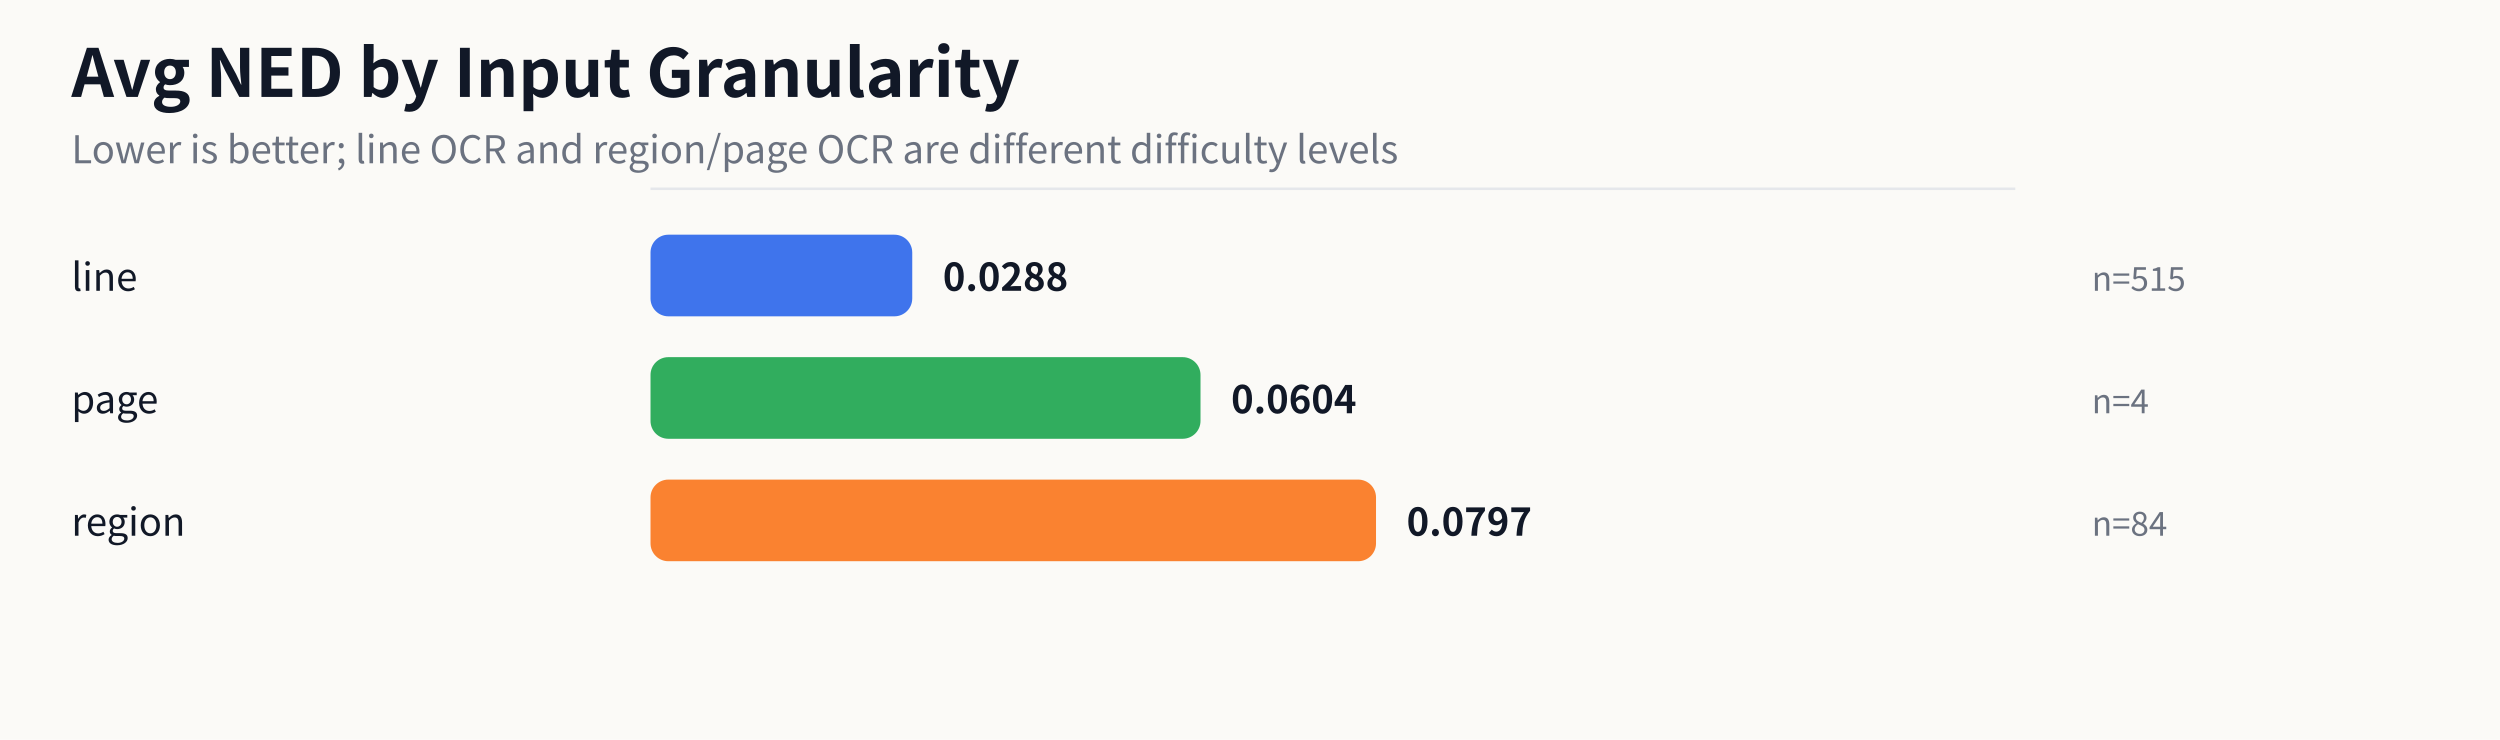
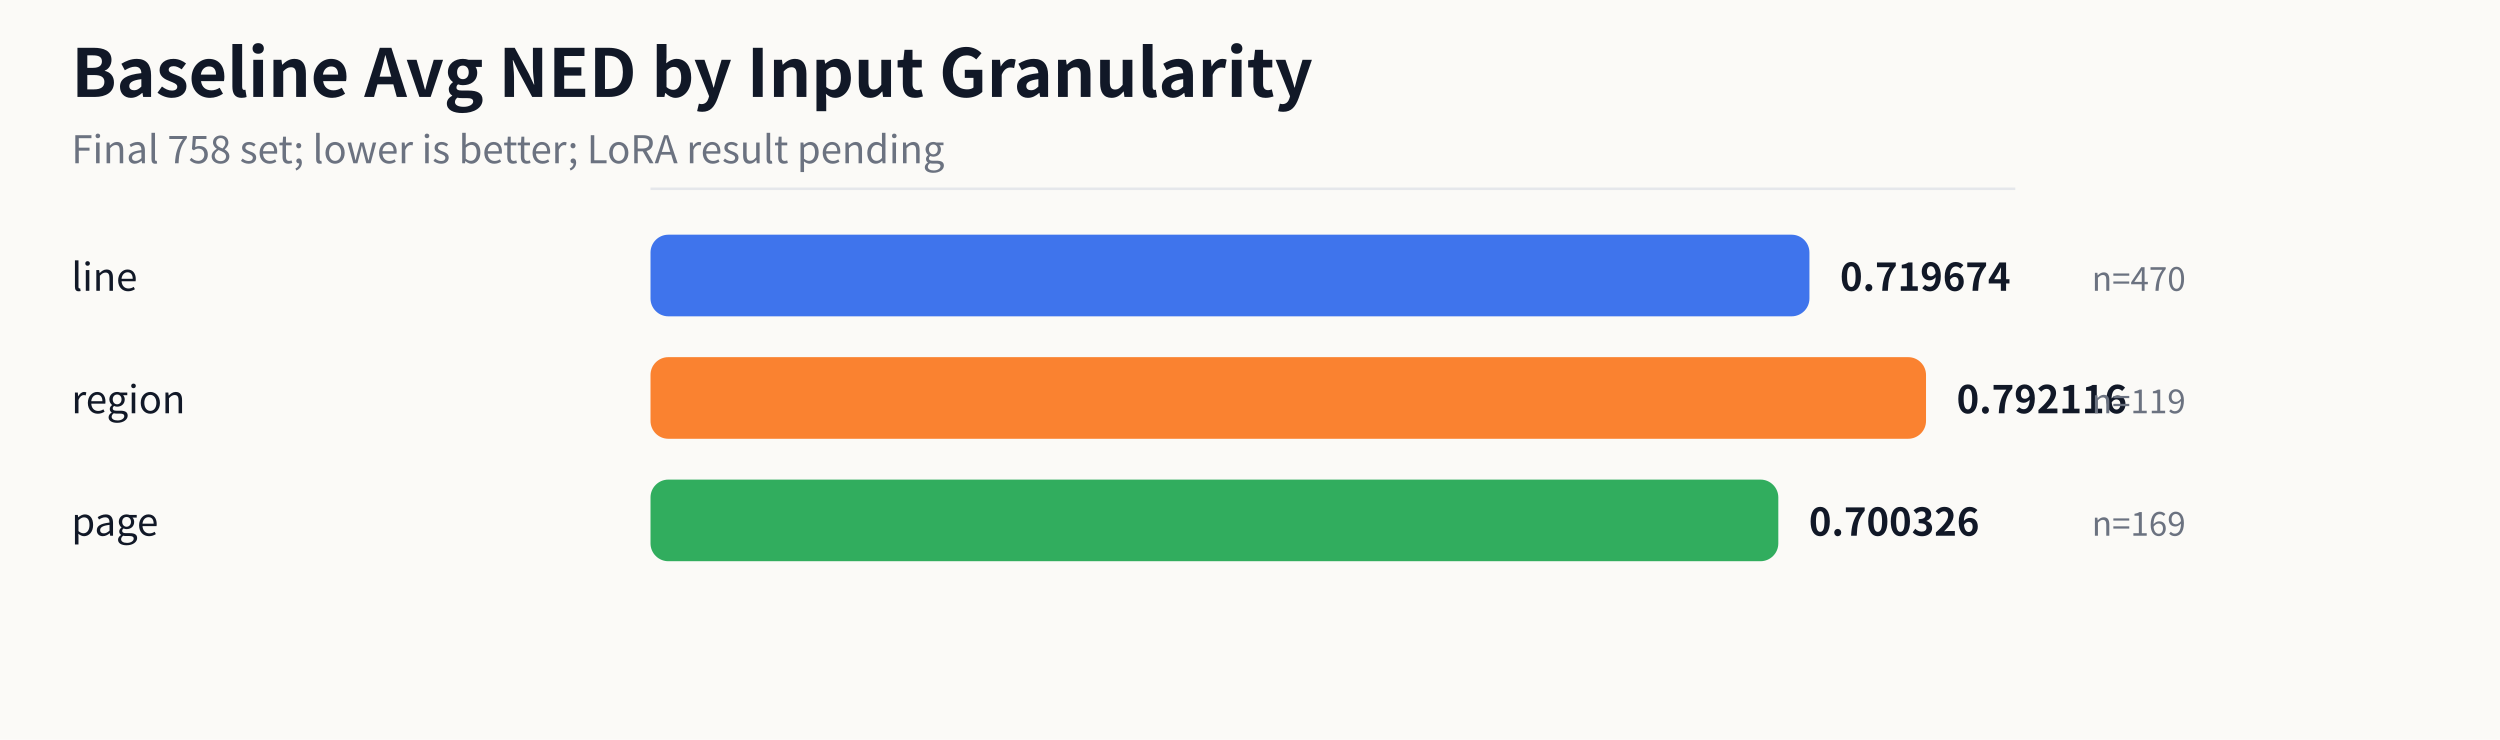
- <svg xmlns="http://www.w3.org/2000/svg" width="980" height="290" viewBox="0 0 980 290">
+ <svg xmlns="http://www.w3.org/2000/svg" width="980" height="290" viewBox="0 0 980 290" role="img" aria-labelledby="title desc">
  <rect width="100%" height="100%" fill="#fbfaf7" />
  <style>text{font-family:-apple-system,BlinkMacSystemFont,"Segoe UI","Noto Sans CJK SC","PingFang SC",Arial,sans-serif}.title{font-size:26px;font-weight:700;fill:#111827}.sub{font-size:15px;fill:#6b7280}.label{font-size:15px;fill:#111827}.value{font-size:15px;font-weight:650;fill:#111827}.axis{stroke:#e5e7eb;stroke-width:1}.note{font-size:13px;fill:#6b7280}</style>
-   <text class="title" x="28" y="38">Avg NED by Input Granularity</text>
-   <text class="sub" x="28" y="64">Lower is better; line OCR and region/page OCR are different difficulty levels</text>
+   <text class="title" x="28" y="38">Baseline Avg NED by Input Granularity</text>
+   <text class="sub" x="28" y="64">Final 758 set; lower is better; LoRA result pending</text>
  <line class="axis" x1="255" y1="74" x2="790" y2="74" />
  <text class="label" x="28" y="114">line</text>
-   <rect x="255" y="92" width="102.6" height="32" rx="7" fill="#2563eb" opacity="0.88" />
-   <text class="value" x="369.6" y="114">0.0288</text>
-   <text class="note" x="820" y="114">n=515</text>
-   <text class="label" x="28" y="162">page</text>
-   <rect x="255" y="140" width="215.6" height="32" rx="7" fill="#16a34a" opacity="0.88" />
-   <text class="value" x="482.6" y="162">0.0604</text>
-   <text class="note" x="820" y="162">n=4</text>
-   <text class="label" x="28" y="210">region</text>
-   <rect x="255" y="188" width="284.4" height="32" rx="7" fill="#f97316" opacity="0.88" />
-   <text class="value" x="551.4" y="210">0.0797</text>
-   <text class="note" x="820" y="210">n=84</text>
+   <rect x="255" y="92" width="454.3" height="32" rx="7" fill="#2563eb" opacity="0.88" />
+   <text class="value" x="721.3" y="114">0.719674</text>
+   <text class="note" x="820" y="114">n=470</text>
+   <text class="label" x="28" y="162">region</text>
+   <rect x="255" y="140" width="500" height="32" rx="7" fill="#f97316" opacity="0.88" />
+   <text class="value" x="767" y="162">0.792116</text>
+   <text class="note" x="820" y="162">n=119</text>
+   <text class="label" x="28" y="210">page</text>
+   <rect x="255" y="188" width="442.1" height="32" rx="7" fill="#16a34a" opacity="0.88" />
+   <text class="value" x="709.1" y="210">0.700326</text>
+   <text class="note" x="820" y="210">n=169</text>
</svg>
